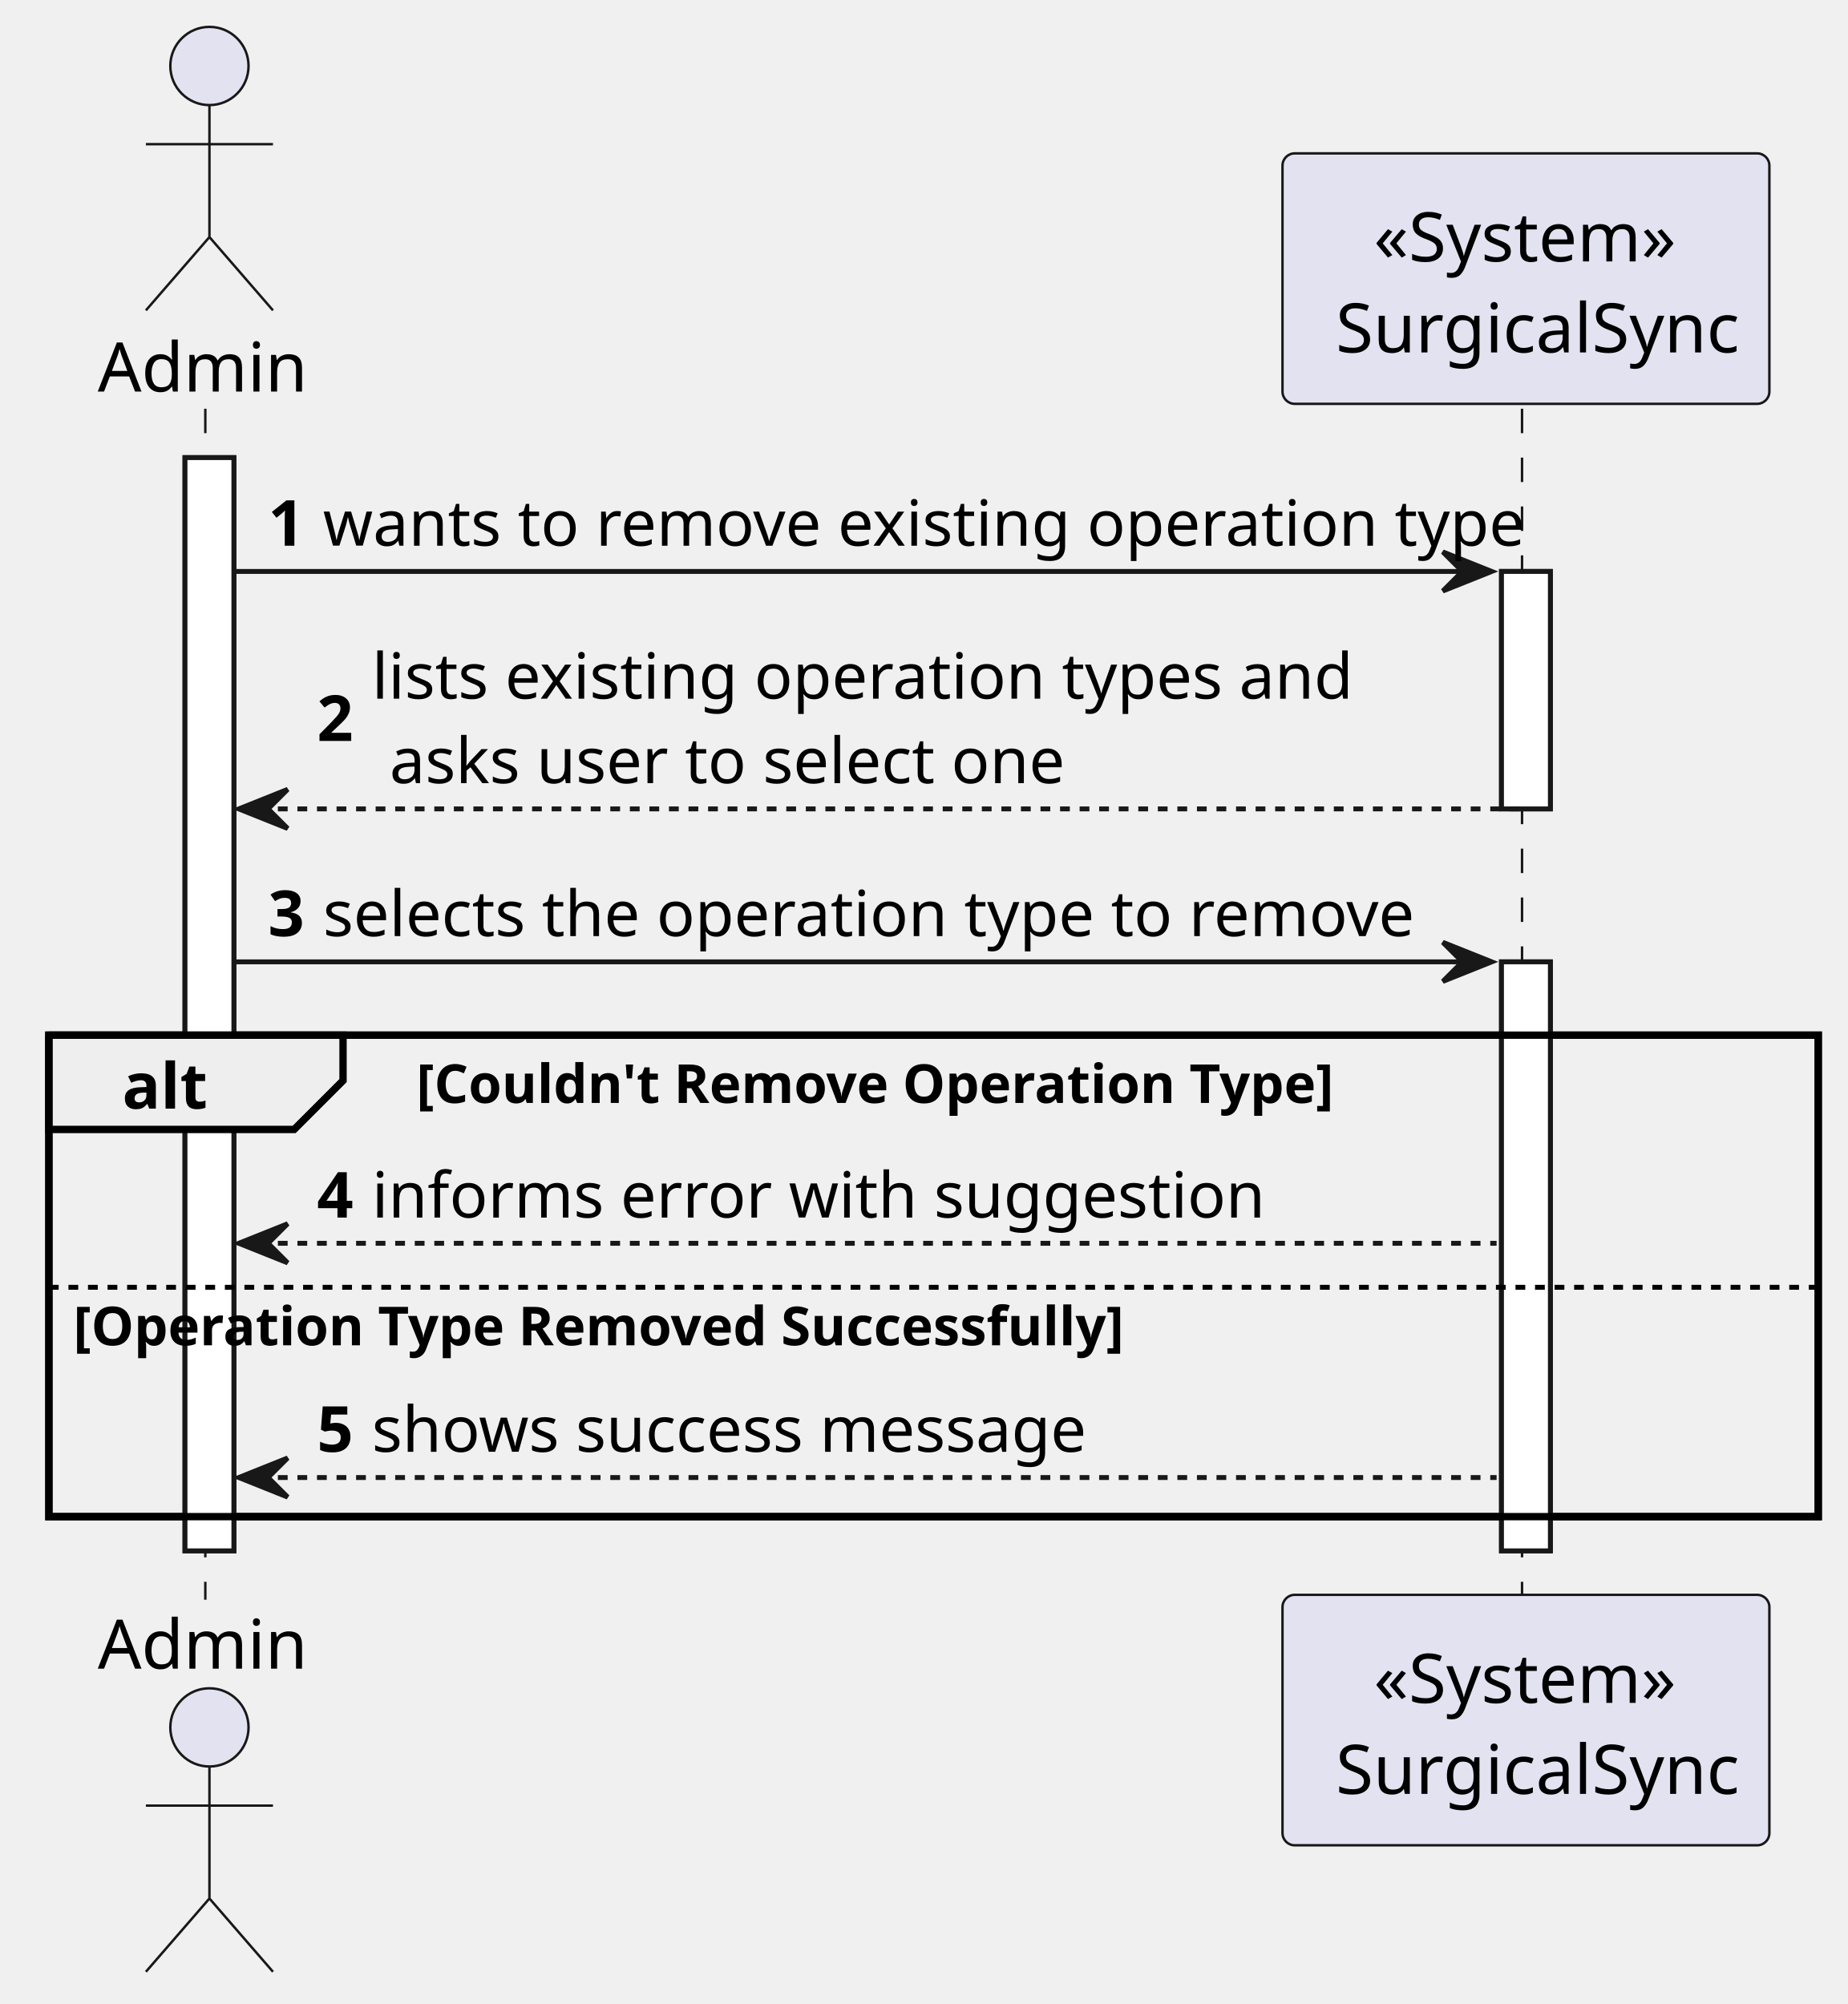
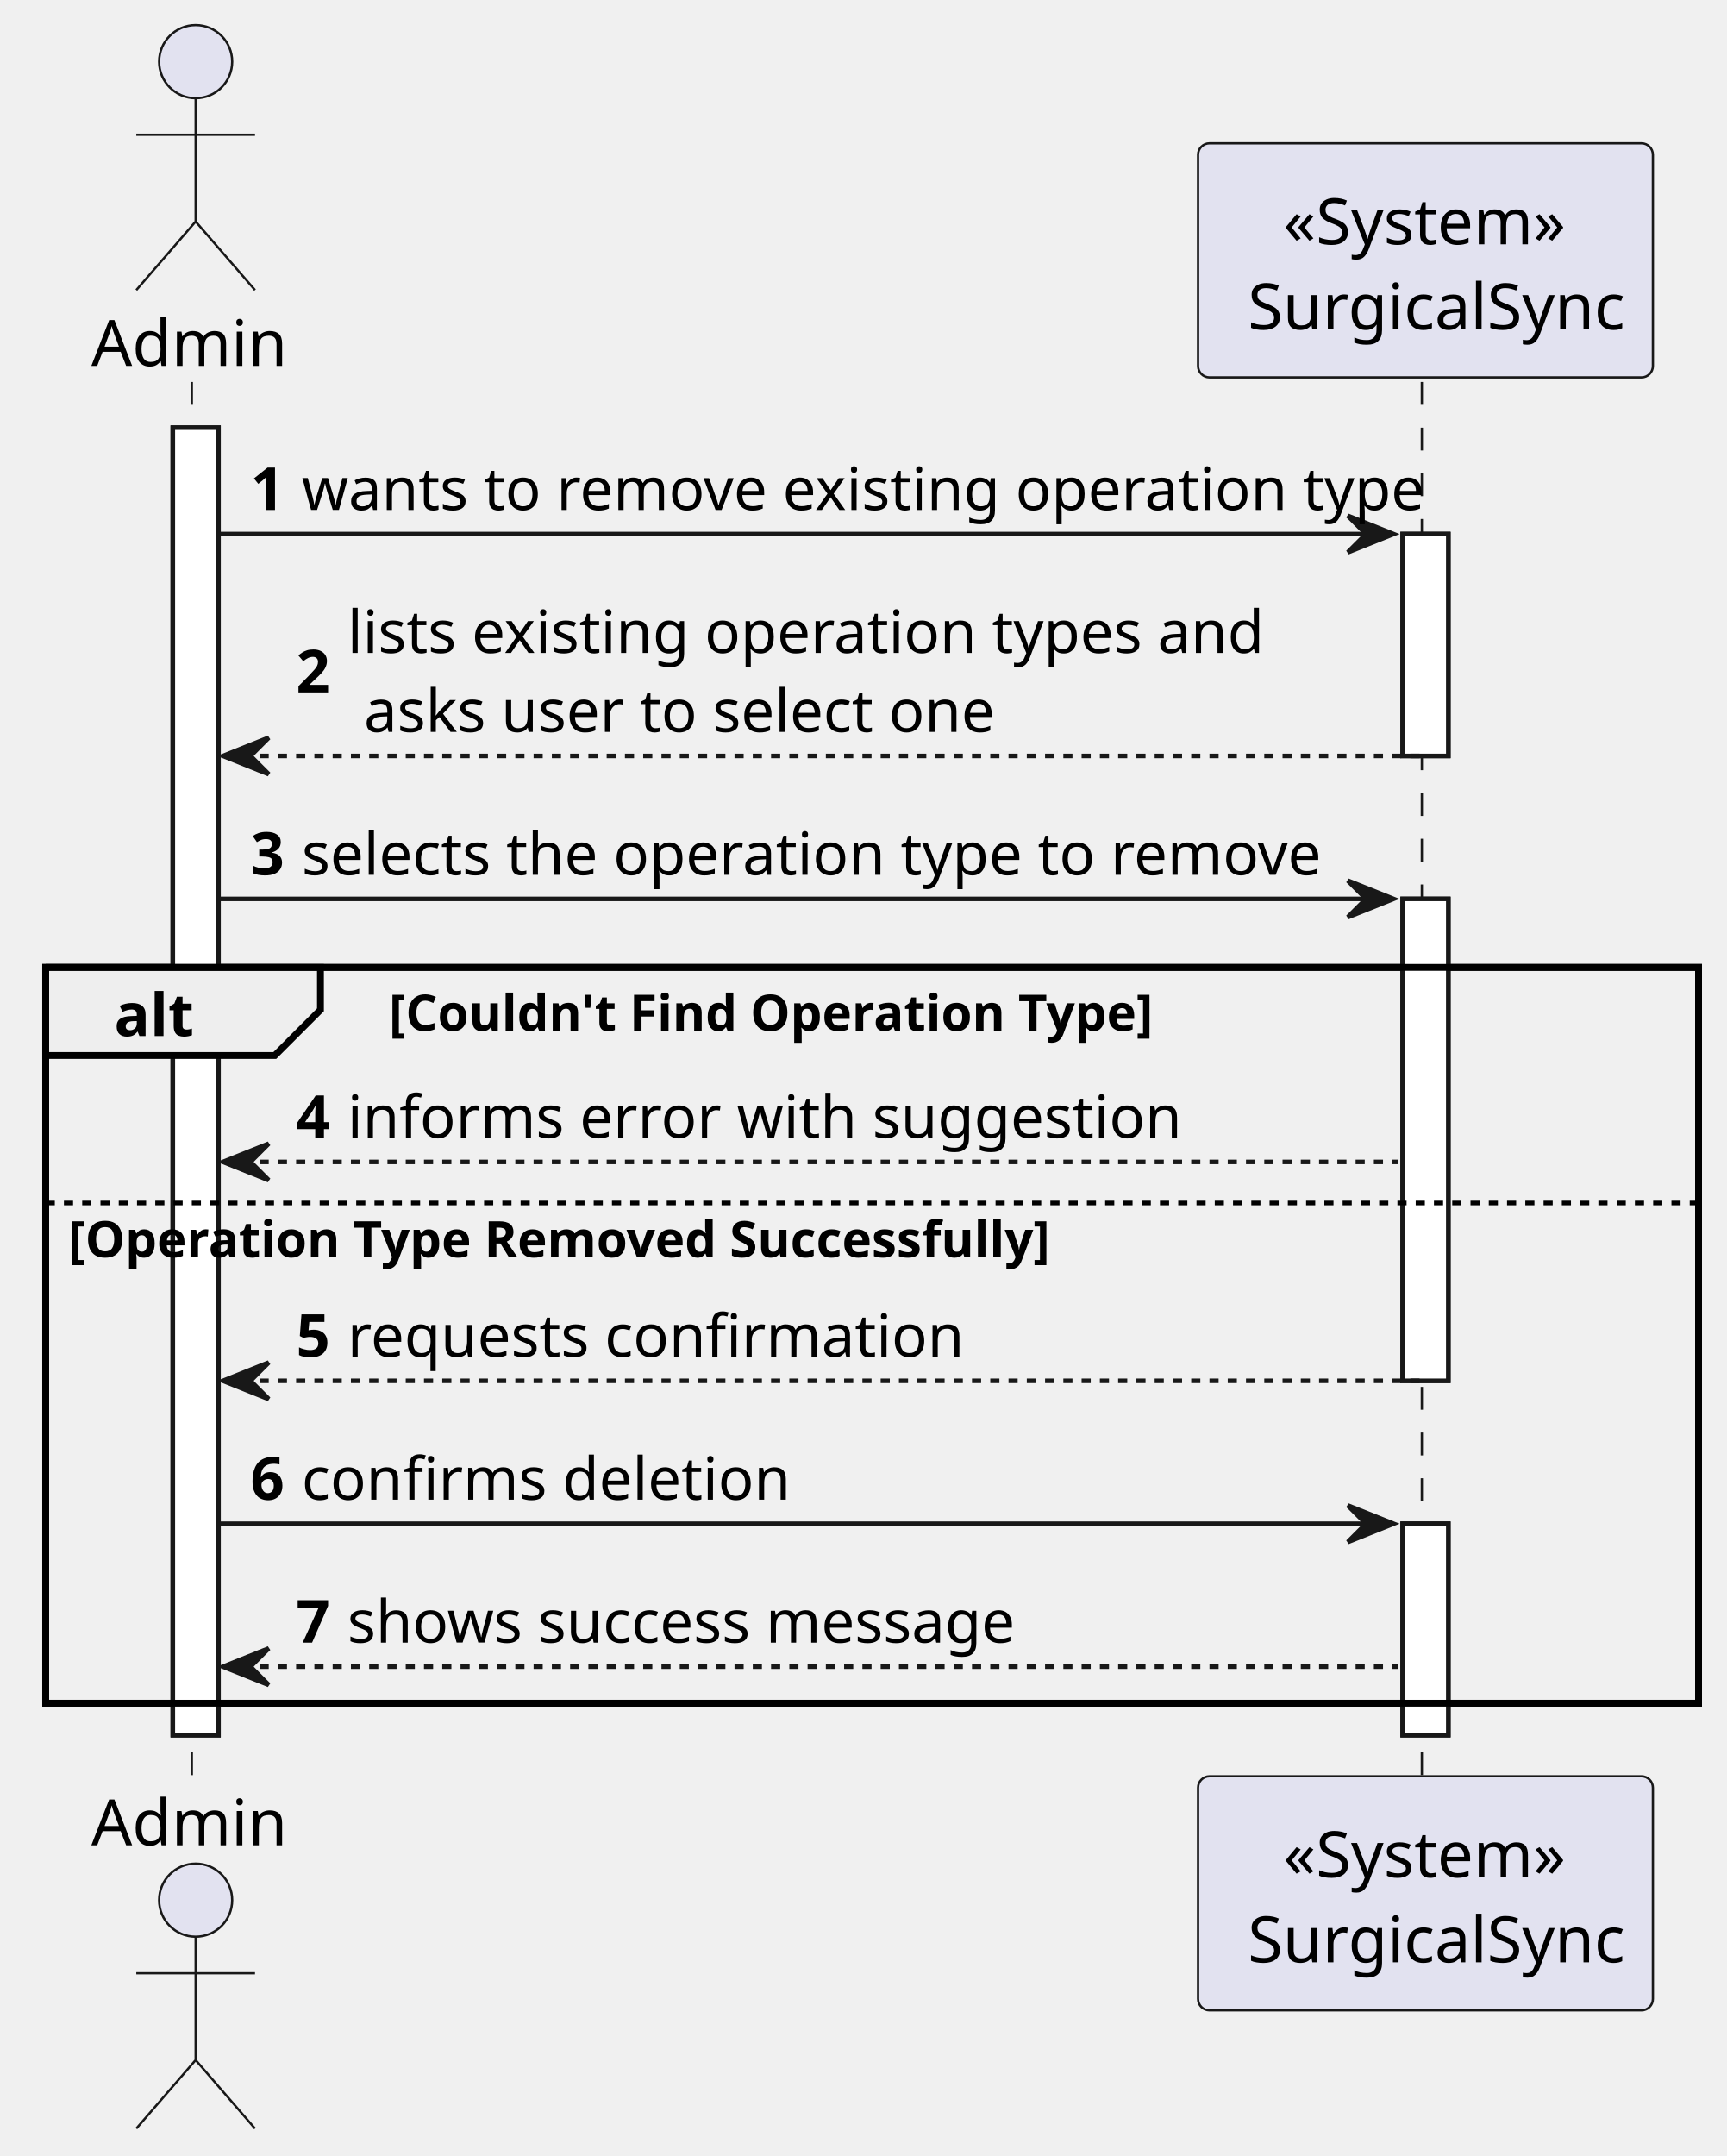
- <svg xmlns="http://www.w3.org/2000/svg" contentStyleType="text/css" height="410px" preserveAspectRatio="none" style="width:378px;height:410px;background:#FFFFFF;" version="1.1" viewBox="0 0 378 410" width="378px" zoomAndPan="magnify">
+ <svg xmlns="http://www.w3.org/2000/svg" contentStyleType="text/css" height="472px" preserveAspectRatio="none" style="width:378px;height:472px;background:#FFFFFF;" version="1.1" viewBox="0 0 378 472" width="378px" zoomAndPan="magnify">
  <defs />
  <g>
-     <rect fill="#FFFFFF" height="223.668" style="stroke:#181818;stroke-width:1.0;" width="10" x="37.841" y="93.621" />
+     <rect fill="#FFFFFF" height="286.25" style="stroke:#181818;stroke-width:1.0;" width="10" x="37.841" y="93.621" />
    <rect fill="#FFFFFF" height="48.582" style="stroke:#181818;stroke-width:1.0;" width="10" x="307.139" y="116.912" />
-     <rect fill="#FFFFFF" height="120.504" style="stroke:#181818;stroke-width:1.0;" width="10" x="307.139" y="196.785" />
-     <rect fill="none" height="98.504" style="stroke:#000000;stroke-width:1.5;" width="361.935" x="10" y="211.785" />
-     <line style="stroke:#181818;stroke-width:0.5;stroke-dasharray:5.0,5.0;" x1="42" x2="42" y1="83.621" y2="327.289" />
-     <line style="stroke:#181818;stroke-width:0.5;stroke-dasharray:5.0,5.0;" x1="311.343" x2="311.343" y1="83.621" y2="327.289" />
+     <rect fill="#FFFFFF" height="105.504" style="stroke:#181818;stroke-width:1.0;" width="10" x="307.139" y="196.785" />
+     <rect fill="#FFFFFF" height="46.291" style="stroke:#181818;stroke-width:1.0;" width="10" x="307.139" y="333.58" />
+     <rect fill="none" height="161.086" style="stroke:#000000;stroke-width:1.5;" width="361.935" x="10" y="211.785" />
+     <line style="stroke:#181818;stroke-width:0.5;stroke-dasharray:5.0,5.0;" x1="42" x2="42" y1="83.621" y2="389.871" />
+     <line style="stroke:#181818;stroke-width:0.5;stroke-dasharray:5.0,5.0;" x1="311.343" x2="311.343" y1="83.621" y2="389.871" />
    <text fill="#000000" font-family="sans-serif" font-size="14" lengthAdjust="spacing" textLength="39.683" x="20" y="80.107">Admin</text>
    <ellipse cx="42.841" cy="13.5" fill="#E2E2F0" rx="8" ry="8" style="stroke:#181818;stroke-width:0.5;" />
    <path d="M42.841,21.5 L42.841,48.5 M29.841,29.5 L55.841,29.5 M42.841,48.5 L29.841,63.5 M42.841,48.5 L55.841,63.5 " fill="none" style="stroke:#181818;stroke-width:0.5;" />
-     <text fill="#000000" font-family="sans-serif" font-size="14" lengthAdjust="spacing" textLength="39.683" x="20" y="341.397">Admin</text>
-     <ellipse cx="42.841" cy="353.41" fill="#E2E2F0" rx="8" ry="8" style="stroke:#181818;stroke-width:0.5;" />
-     <path d="M42.841,361.41 L42.841,388.41 M29.841,369.41 L55.841,369.41 M42.841,388.41 L29.841,403.41 M42.841,388.41 L55.841,403.41 " fill="none" style="stroke:#181818;stroke-width:0.5;" />
+     <text fill="#000000" font-family="sans-serif" font-size="14" lengthAdjust="spacing" textLength="39.683" x="20" y="403.978">Admin</text>
+     <ellipse cx="42.841" cy="415.992" fill="#E2E2F0" rx="8" ry="8" style="stroke:#181818;stroke-width:0.5;" />
+     <path d="M42.841,423.992 L42.841,450.992 M29.841,431.992 L55.841,431.992 M42.841,450.992 L29.841,465.992 M42.841,450.992 L55.841,465.992 " fill="none" style="stroke:#181818;stroke-width:0.5;" />
    <rect fill="#E2E2F0" height="51.242" rx="2.5" ry="2.5" style="stroke:#181818;stroke-width:0.5;" width="99.593" x="262.343" y="31.379" />
    <text fill="#000000" font-family="sans-serif" font-size="14" lengthAdjust="spacing" textLength="62.248" x="281.015" y="53.486">«System»</text>
    <text fill="#000000" font-family="sans-serif" font-size="14" lengthAdjust="spacing" textLength="81.703" x="273.232" y="72.107">SurgicalSync</text>
-     <rect fill="#E2E2F0" height="51.242" rx="2.5" ry="2.5" style="stroke:#181818;stroke-width:0.5;" width="99.593" x="262.343" y="326.289" />
-     <text fill="#000000" font-family="sans-serif" font-size="14" lengthAdjust="spacing" textLength="62.248" x="281.015" y="348.397">«System»</text>
-     <text fill="#000000" font-family="sans-serif" font-size="14" lengthAdjust="spacing" textLength="81.703" x="273.232" y="367.018">SurgicalSync</text>
-     <rect fill="#FFFFFF" height="223.668" style="stroke:#181818;stroke-width:1.0;" width="10" x="37.841" y="93.621" />
+     <rect fill="#E2E2F0" height="51.242" rx="2.5" ry="2.5" style="stroke:#181818;stroke-width:0.5;" width="99.593" x="262.343" y="388.871" />
+     <text fill="#000000" font-family="sans-serif" font-size="14" lengthAdjust="spacing" textLength="62.248" x="281.015" y="410.978">«System»</text>
+     <text fill="#000000" font-family="sans-serif" font-size="14" lengthAdjust="spacing" textLength="81.703" x="273.232" y="429.6">SurgicalSync</text>
+     <rect fill="#FFFFFF" height="286.25" style="stroke:#181818;stroke-width:1.0;" width="10" x="37.841" y="93.621" />
    <rect fill="#FFFFFF" height="48.582" style="stroke:#181818;stroke-width:1.0;" width="10" x="307.139" y="116.912" />
-     <rect fill="#FFFFFF" height="120.504" style="stroke:#181818;stroke-width:1.0;" width="10" x="307.139" y="196.785" />
+     <rect fill="#FFFFFF" height="105.504" style="stroke:#181818;stroke-width:1.0;" width="10" x="307.139" y="196.785" />
+     <rect fill="#FFFFFF" height="46.291" style="stroke:#181818;stroke-width:1.0;" width="10" x="307.139" y="333.58" />
    <polygon fill="#181818" points="295.139,112.912,305.139,116.912,295.139,120.912,299.139,116.912" style="stroke:#181818;stroke-width:1.0;" />
    <line style="stroke:#181818;stroke-width:1.0;" x1="47.841" x2="301.139" y1="116.912" y2="116.912" />
    <text fill="#000000" font-family="sans-serif" font-size="13" font-weight="bold" lengthAdjust="spacing" textLength="7.23" x="54.841" y="111.649">1</text>
    <text fill="#000000" font-family="sans-serif" font-size="13" lengthAdjust="spacing" textLength="229.068" x="66.071" y="111.649">wants to remove existing operation type</text>
    <polygon fill="#181818" points="58.841,161.494,48.841,165.494,58.841,169.494,54.841,165.494" style="stroke:#181818;stroke-width:1.0;" />
    <line style="stroke:#181818;stroke-width:1.0;stroke-dasharray:2.0,2.0;" x1="52.841" x2="311.139" y1="165.494" y2="165.494" />
    <text fill="#000000" font-family="sans-serif" font-size="13" font-weight="bold" lengthAdjust="spacing" textLength="7.23" x="64.841" y="151.586">2</text>
    <text fill="#000000" font-family="sans-serif" font-size="13" lengthAdjust="spacing" textLength="187.884" x="76.071" y="142.94">lists existing operation types and</text>
    <text fill="#000000" font-family="sans-serif" font-size="13" lengthAdjust="spacing" textLength="132.958" x="79.683" y="160.231">asks user to select one</text>
    <polygon fill="#181818" points="295.139,192.785,305.139,196.785,295.139,200.785,299.139,196.785" style="stroke:#181818;stroke-width:1.0;" />
    <line style="stroke:#181818;stroke-width:1.0;" x1="47.841" x2="301.139" y1="196.785" y2="196.785" />
    <text fill="#000000" font-family="sans-serif" font-size="13" font-weight="bold" lengthAdjust="spacing" textLength="7.23" x="54.841" y="191.523">3</text>
    <text fill="#000000" font-family="sans-serif" font-size="13" lengthAdjust="spacing" textLength="209.561" x="66.071" y="191.523">selects the operation type to remove</text>
    <path d="M10,211.785 L70.171,211.785 L70.171,221.076 L60.171,231.076 L10,231.076 L10,211.785 " fill="#EEEEEE" style="stroke:#000000;stroke-width:1.5;" />
-     <rect fill="none" height="98.504" style="stroke:#000000;stroke-width:1.5;" width="361.935" x="10" y="211.785" />
+     <rect fill="none" height="161.086" style="stroke:#000000;stroke-width:1.5;" width="361.935" x="10" y="211.785" />
    <text fill="#000000" font-family="sans-serif" font-size="13" font-weight="bold" lengthAdjust="spacing" textLength="15.171" x="25" y="226.814">alt</text>
-     <text fill="#000000" font-family="sans-serif" font-size="11" font-weight="bold" lengthAdjust="spacing" textLength="181.07" x="85.171" y="225.655">[Couldn't Remove Operation Type]</text>
+     <text fill="#000000" font-family="sans-serif" font-size="11" font-weight="bold" lengthAdjust="spacing" textLength="161.487" x="85.171" y="225.655">[Couldn't Find Operation Type]</text>
    <polygon fill="#181818" points="58.841,250.367,48.841,254.367,58.841,258.367,54.841,254.367" style="stroke:#181818;stroke-width:1.0;" />
    <line style="stroke:#181818;stroke-width:1.0;stroke-dasharray:2.0,2.0;" x1="52.841" x2="306.139" y1="254.367" y2="254.367" />
    <text fill="#000000" font-family="sans-serif" font-size="13" font-weight="bold" lengthAdjust="spacing" textLength="7.23" x="64.841" y="249.105">4</text>
    <text fill="#000000" font-family="sans-serif" font-size="13" lengthAdjust="spacing" textLength="166.899" x="76.071" y="249.105">informs error with suggestion</text>
    <line style="stroke:#000000;stroke-width:1.0;stroke-dasharray:2.0,2.0;" x1="10" x2="371.935" y1="263.367" y2="263.367" />
    <text fill="#000000" font-family="sans-serif" font-size="11" font-weight="bold" lengthAdjust="spacing" textLength="210.891" x="15" y="275.237">[Operation Type Removed Successfully]</text>
    <polygon fill="#181818" points="58.841,298.289,48.841,302.289,58.841,306.289,54.841,302.289" style="stroke:#181818;stroke-width:1.0;" />
-     <line style="stroke:#181818;stroke-width:1.0;stroke-dasharray:2.0,2.0;" x1="52.841" x2="306.139" y1="302.289" y2="302.289" />
+     <line style="stroke:#181818;stroke-width:1.0;stroke-dasharray:2.0,2.0;" x1="52.841" x2="311.139" y1="302.289" y2="302.289" />
    <text fill="#000000" font-family="sans-serif" font-size="13" font-weight="bold" lengthAdjust="spacing" textLength="7.23" x="64.841" y="297.026">5</text>
-     <text fill="#000000" font-family="sans-serif" font-size="13" lengthAdjust="spacing" textLength="143.781" x="76.071" y="297.026">shows success message</text>
+     <text fill="#000000" font-family="sans-serif" font-size="13" lengthAdjust="spacing" textLength="124.281" x="76.071" y="297.026">requests confirmation</text>
+     <polygon fill="#181818" points="295.139,329.58,305.139,333.58,295.139,337.58,299.139,333.58" style="stroke:#181818;stroke-width:1.0;" />
+     <line style="stroke:#181818;stroke-width:1.0;" x1="47.841" x2="301.139" y1="333.58" y2="333.58" />
+     <text fill="#000000" font-family="sans-serif" font-size="13" font-weight="bold" lengthAdjust="spacing" textLength="7.23" x="54.841" y="328.317">6</text>
+     <text fill="#000000" font-family="sans-serif" font-size="13" lengthAdjust="spacing" textLength="98.268" x="66.071" y="328.317">confirms deletion</text>
+     <polygon fill="#181818" points="58.841,360.871,48.841,364.871,58.841,368.871,54.841,364.871" style="stroke:#181818;stroke-width:1.0;" />
+     <line style="stroke:#181818;stroke-width:1.0;stroke-dasharray:2.0,2.0;" x1="52.841" x2="306.139" y1="364.871" y2="364.871" />
+     <text fill="#000000" font-family="sans-serif" font-size="13" font-weight="bold" lengthAdjust="spacing" textLength="7.23" x="64.841" y="359.608">7</text>
+     <text fill="#000000" font-family="sans-serif" font-size="13" lengthAdjust="spacing" textLength="143.781" x="76.071" y="359.608">shows success message</text>
  </g>
</svg>
